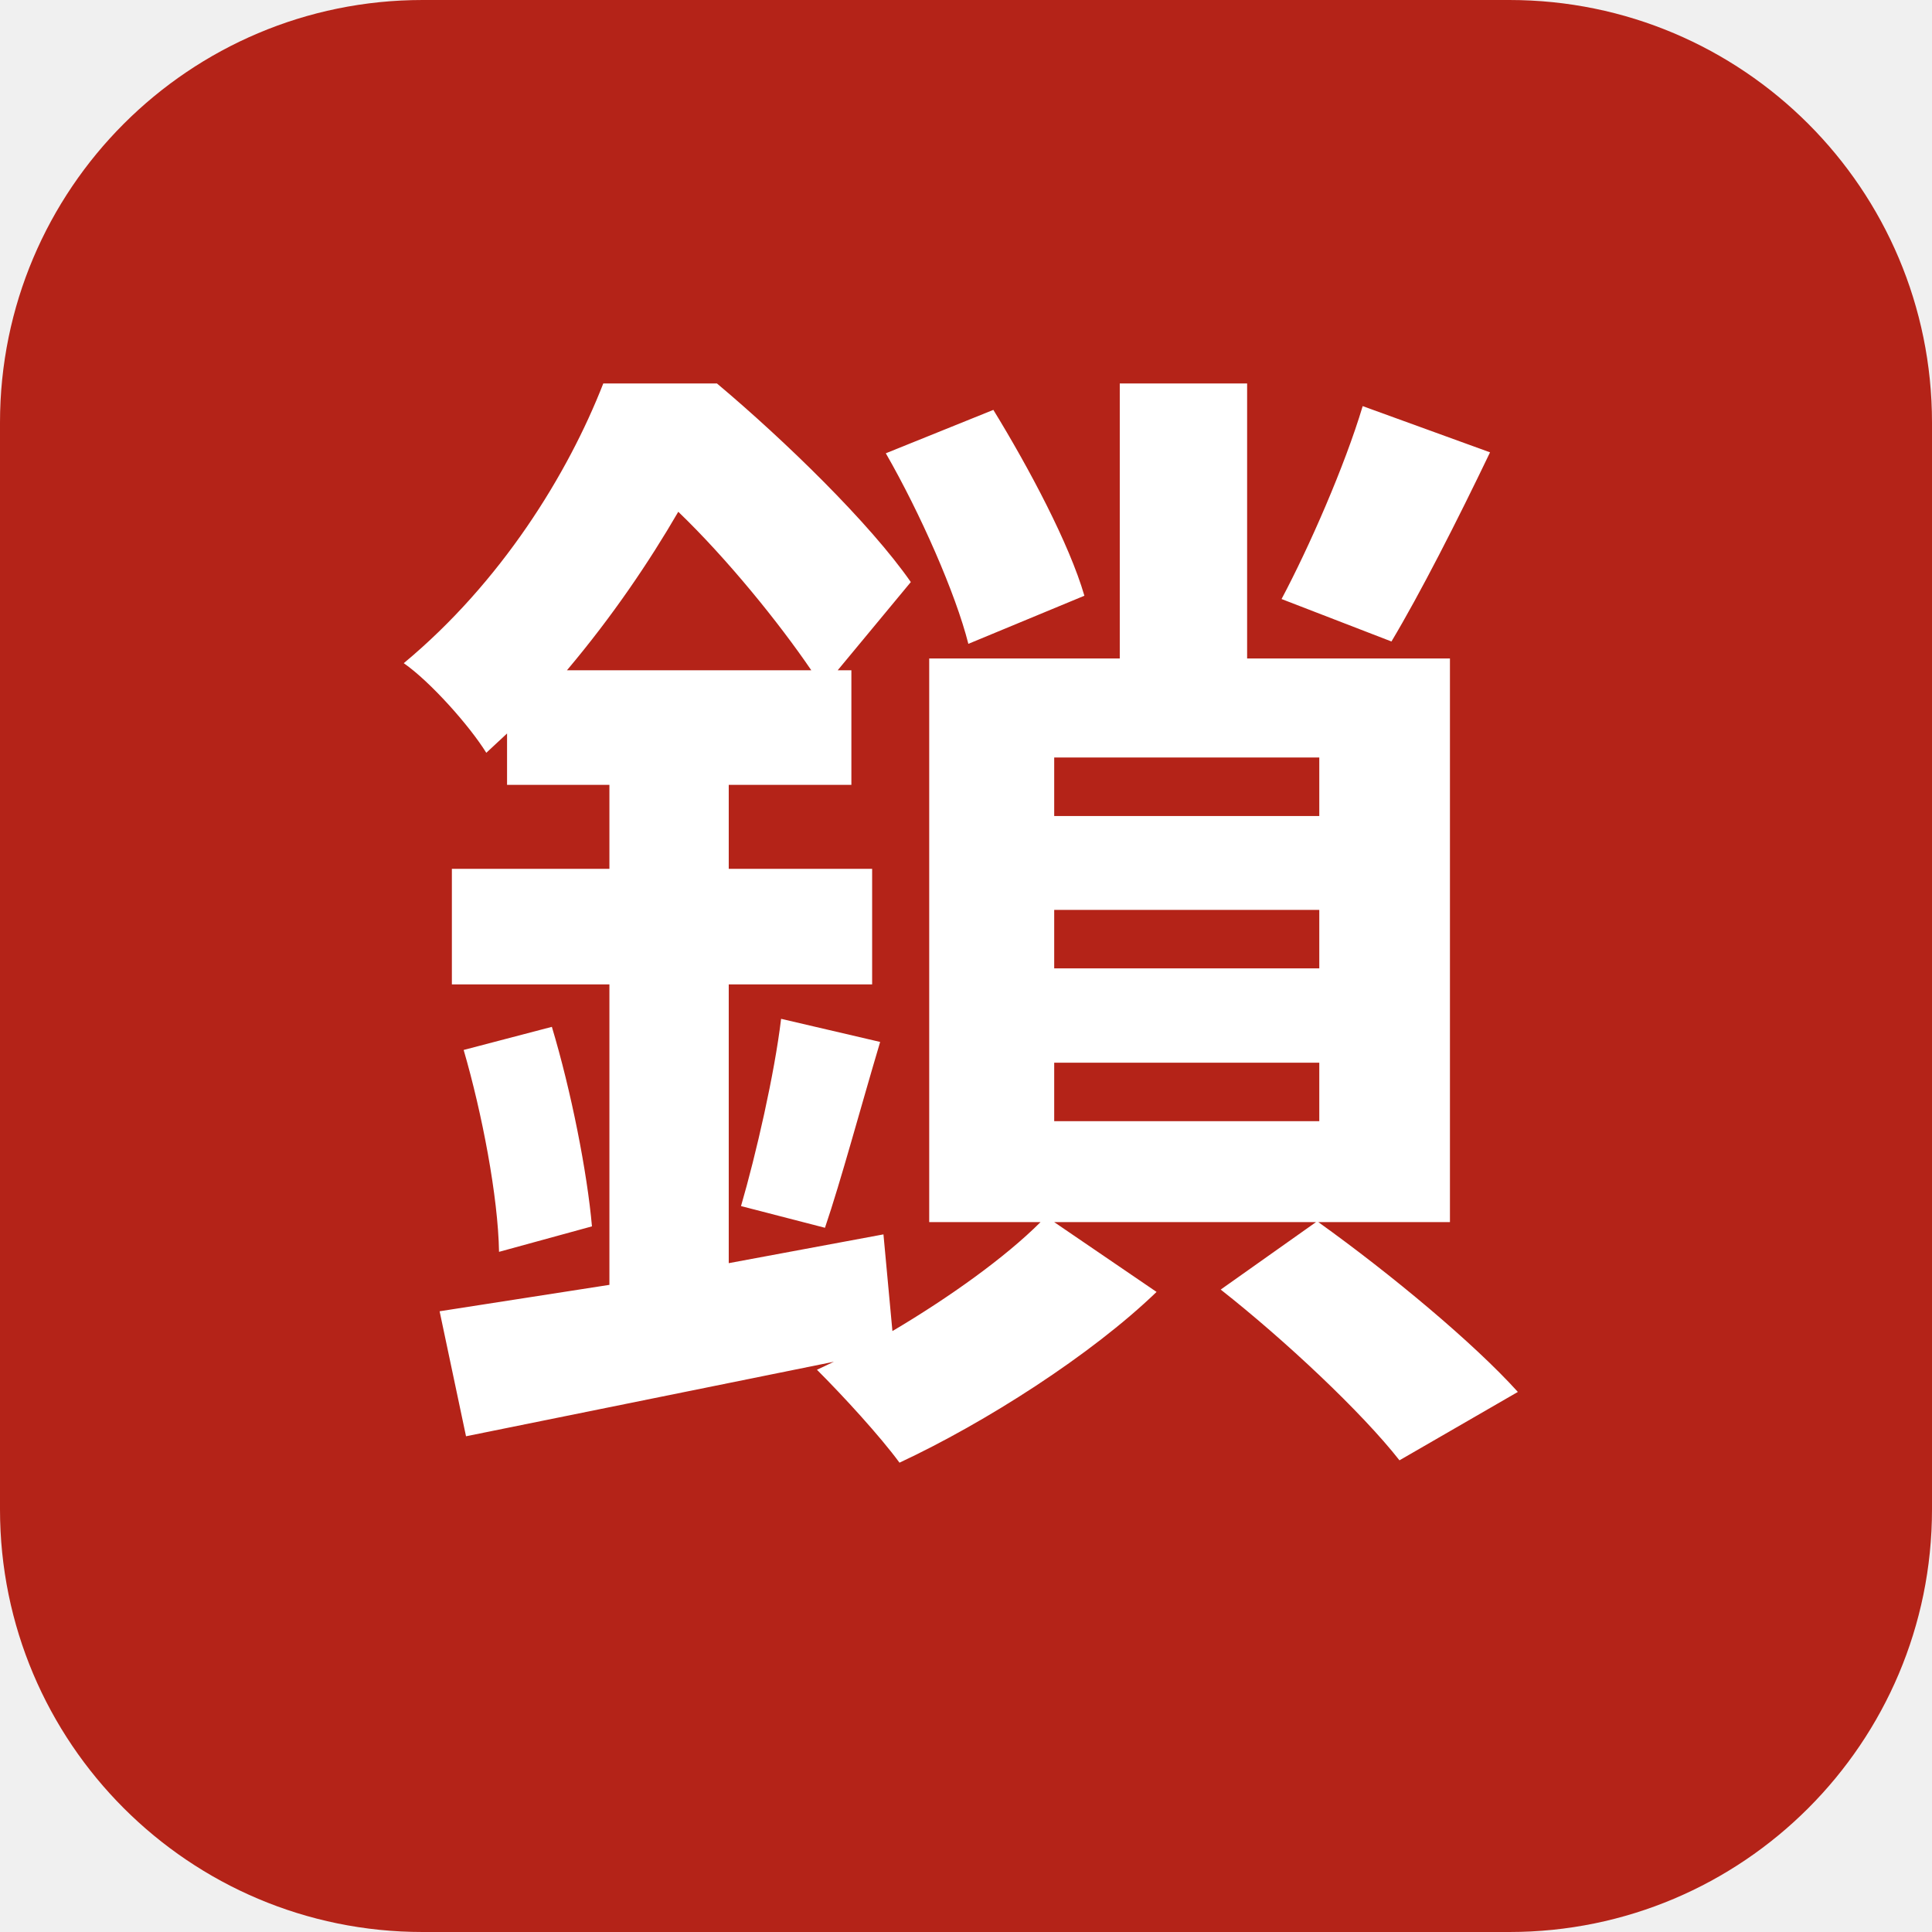
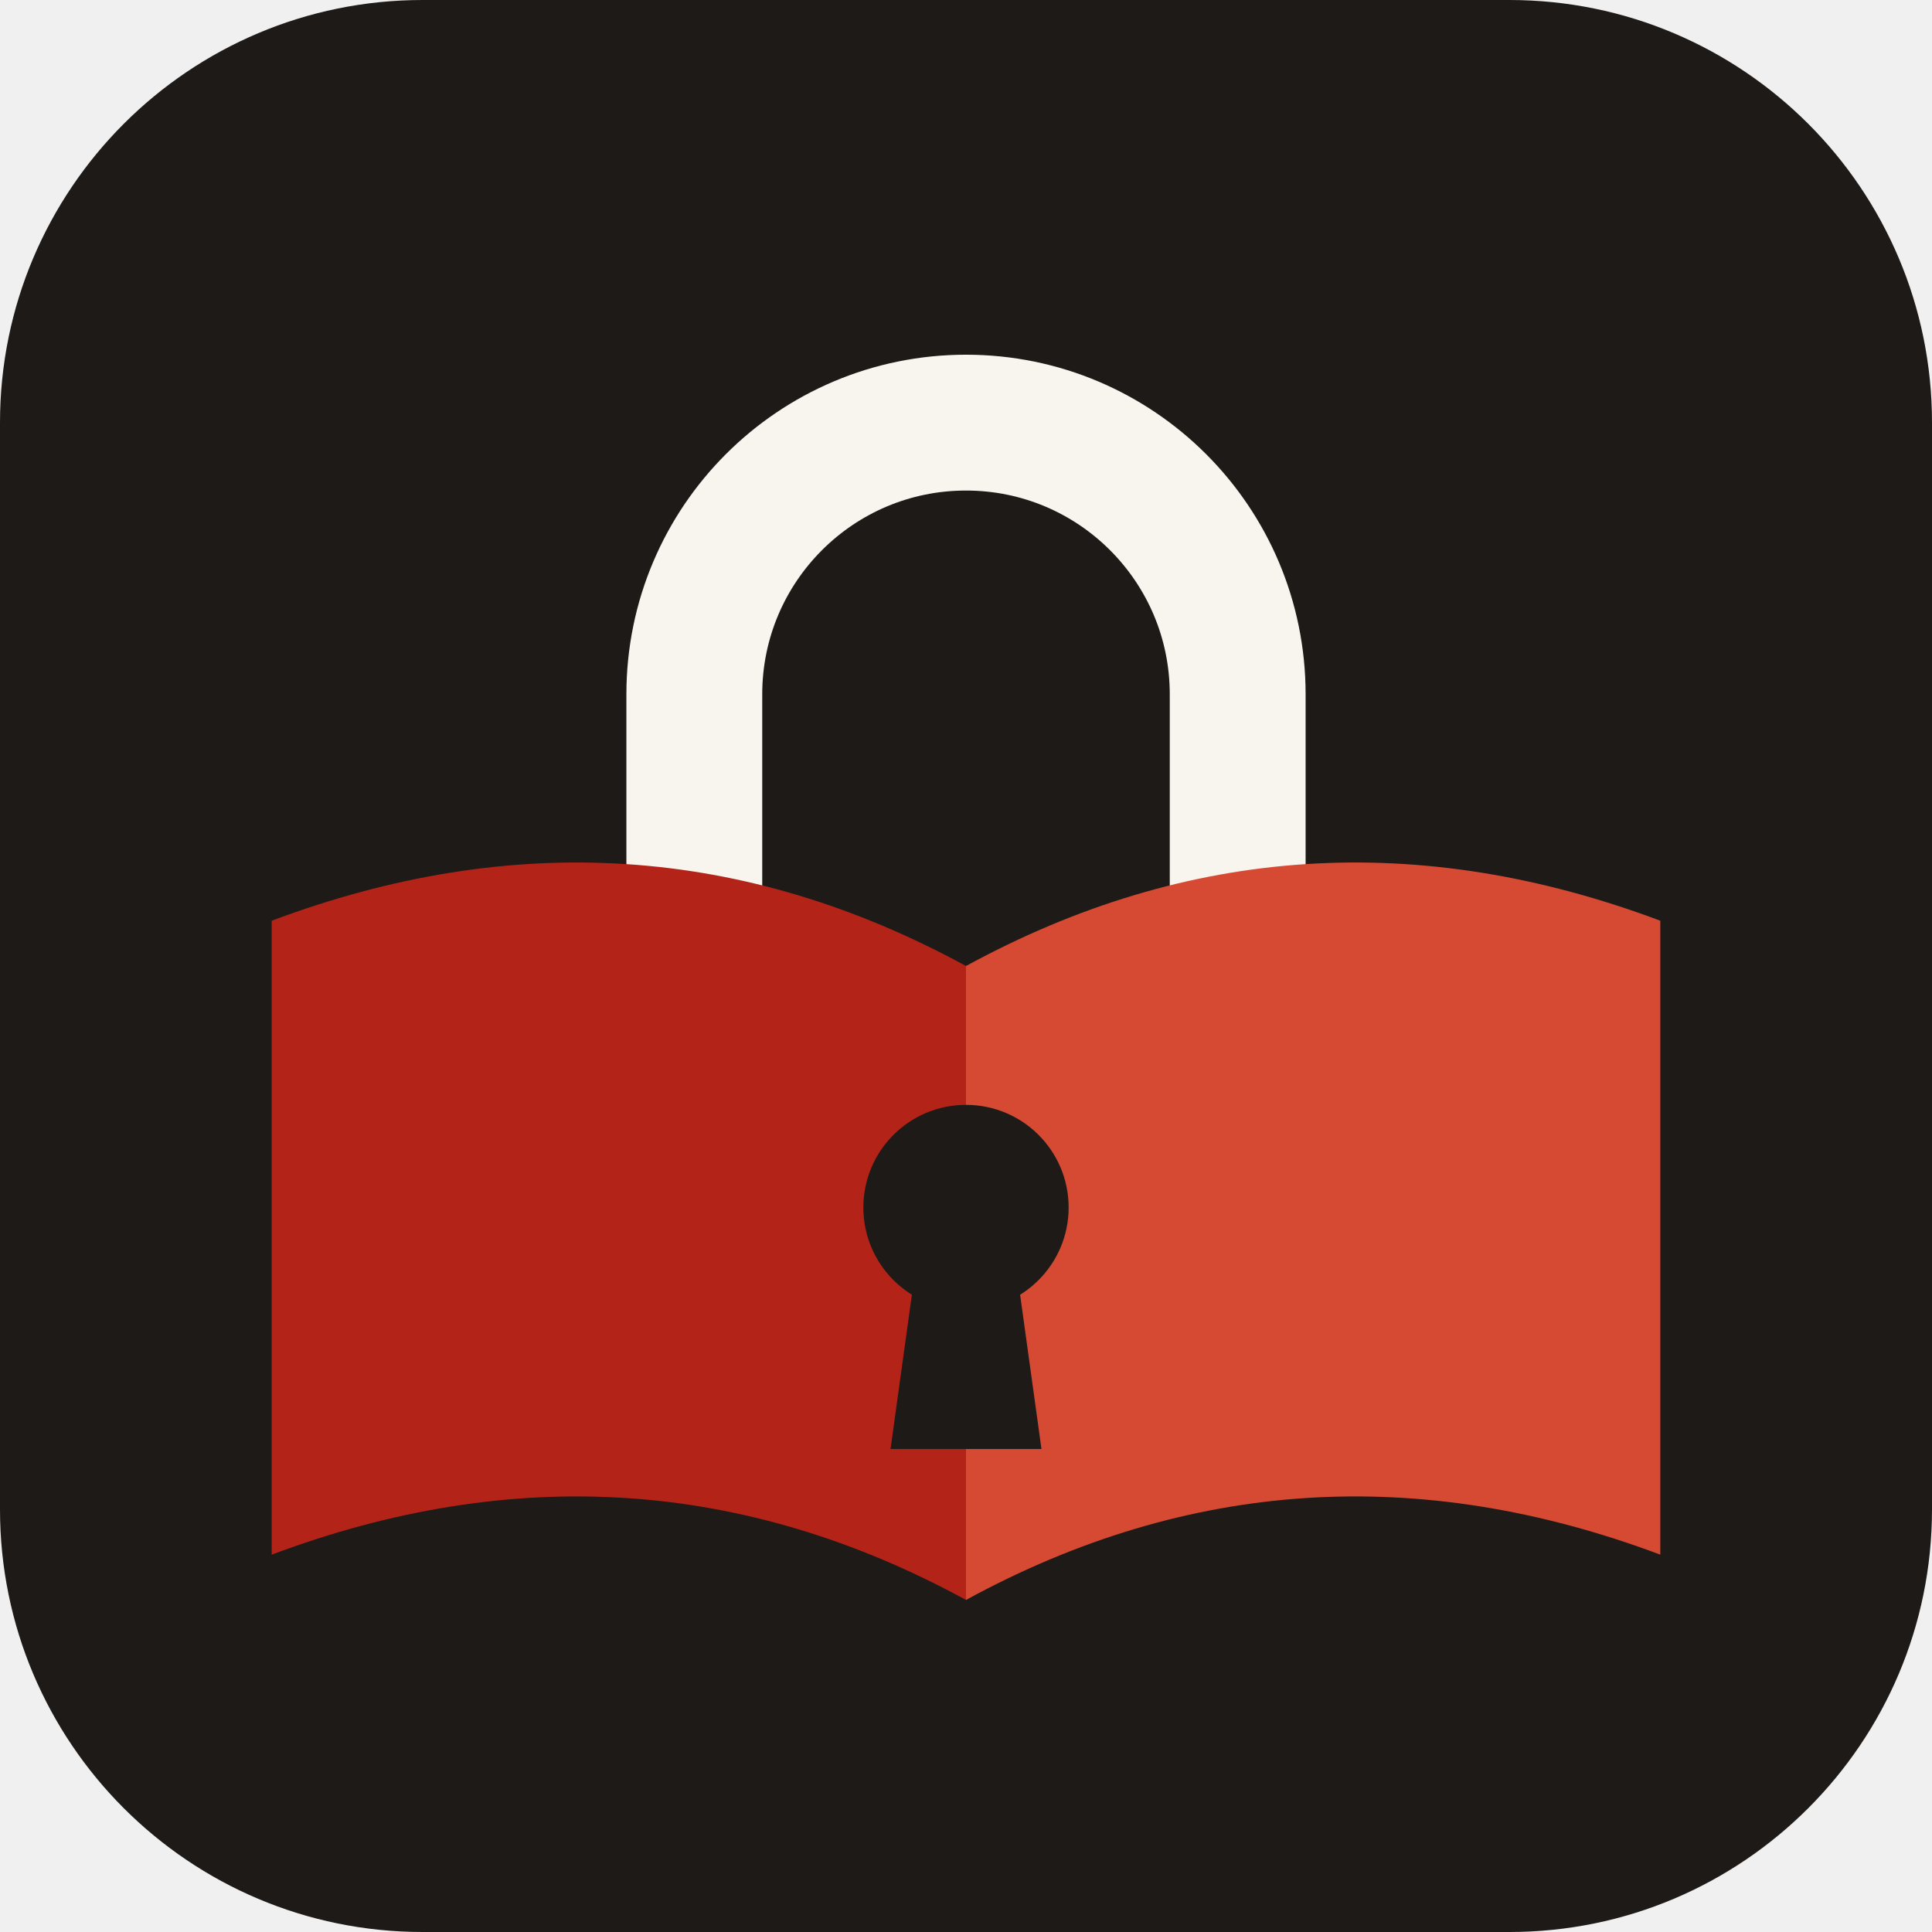
<svg xmlns="http://www.w3.org/2000/svg" viewBox="0 0 64 64">
-   <rect width="64" height="64" rx="14" fill="#b42318" />
-   <text x="32" y="45" font-size="38" text-anchor="middle" fill="#fff" font-family="serif" font-weight="700">鎖</text>
+   <rect width="64" height="64" rx="14" fill="#1d1a17" />
+   <path d="M23 30v-7a9 9 0 0 1 18 0v7" fill="none" stroke="#f8f5ef" stroke-width="4.5" stroke-linecap="round" />
+   <path d="M9 30.5q12-4.5 23 1.5v21q-11-6-23-1.5z" fill="#b42318" />
+   <path d="M55 30.5q-12-4.5-23 1.5v21q11-6 23-1.5z" fill="#d64a33" />
+   <circle cx="32" cy="40" r="3.4" fill="#1d1a17" />
+   <path d="M30.4 41.5h3.2l.9 6.5h-5z" fill="#1d1a17" />
</svg>
